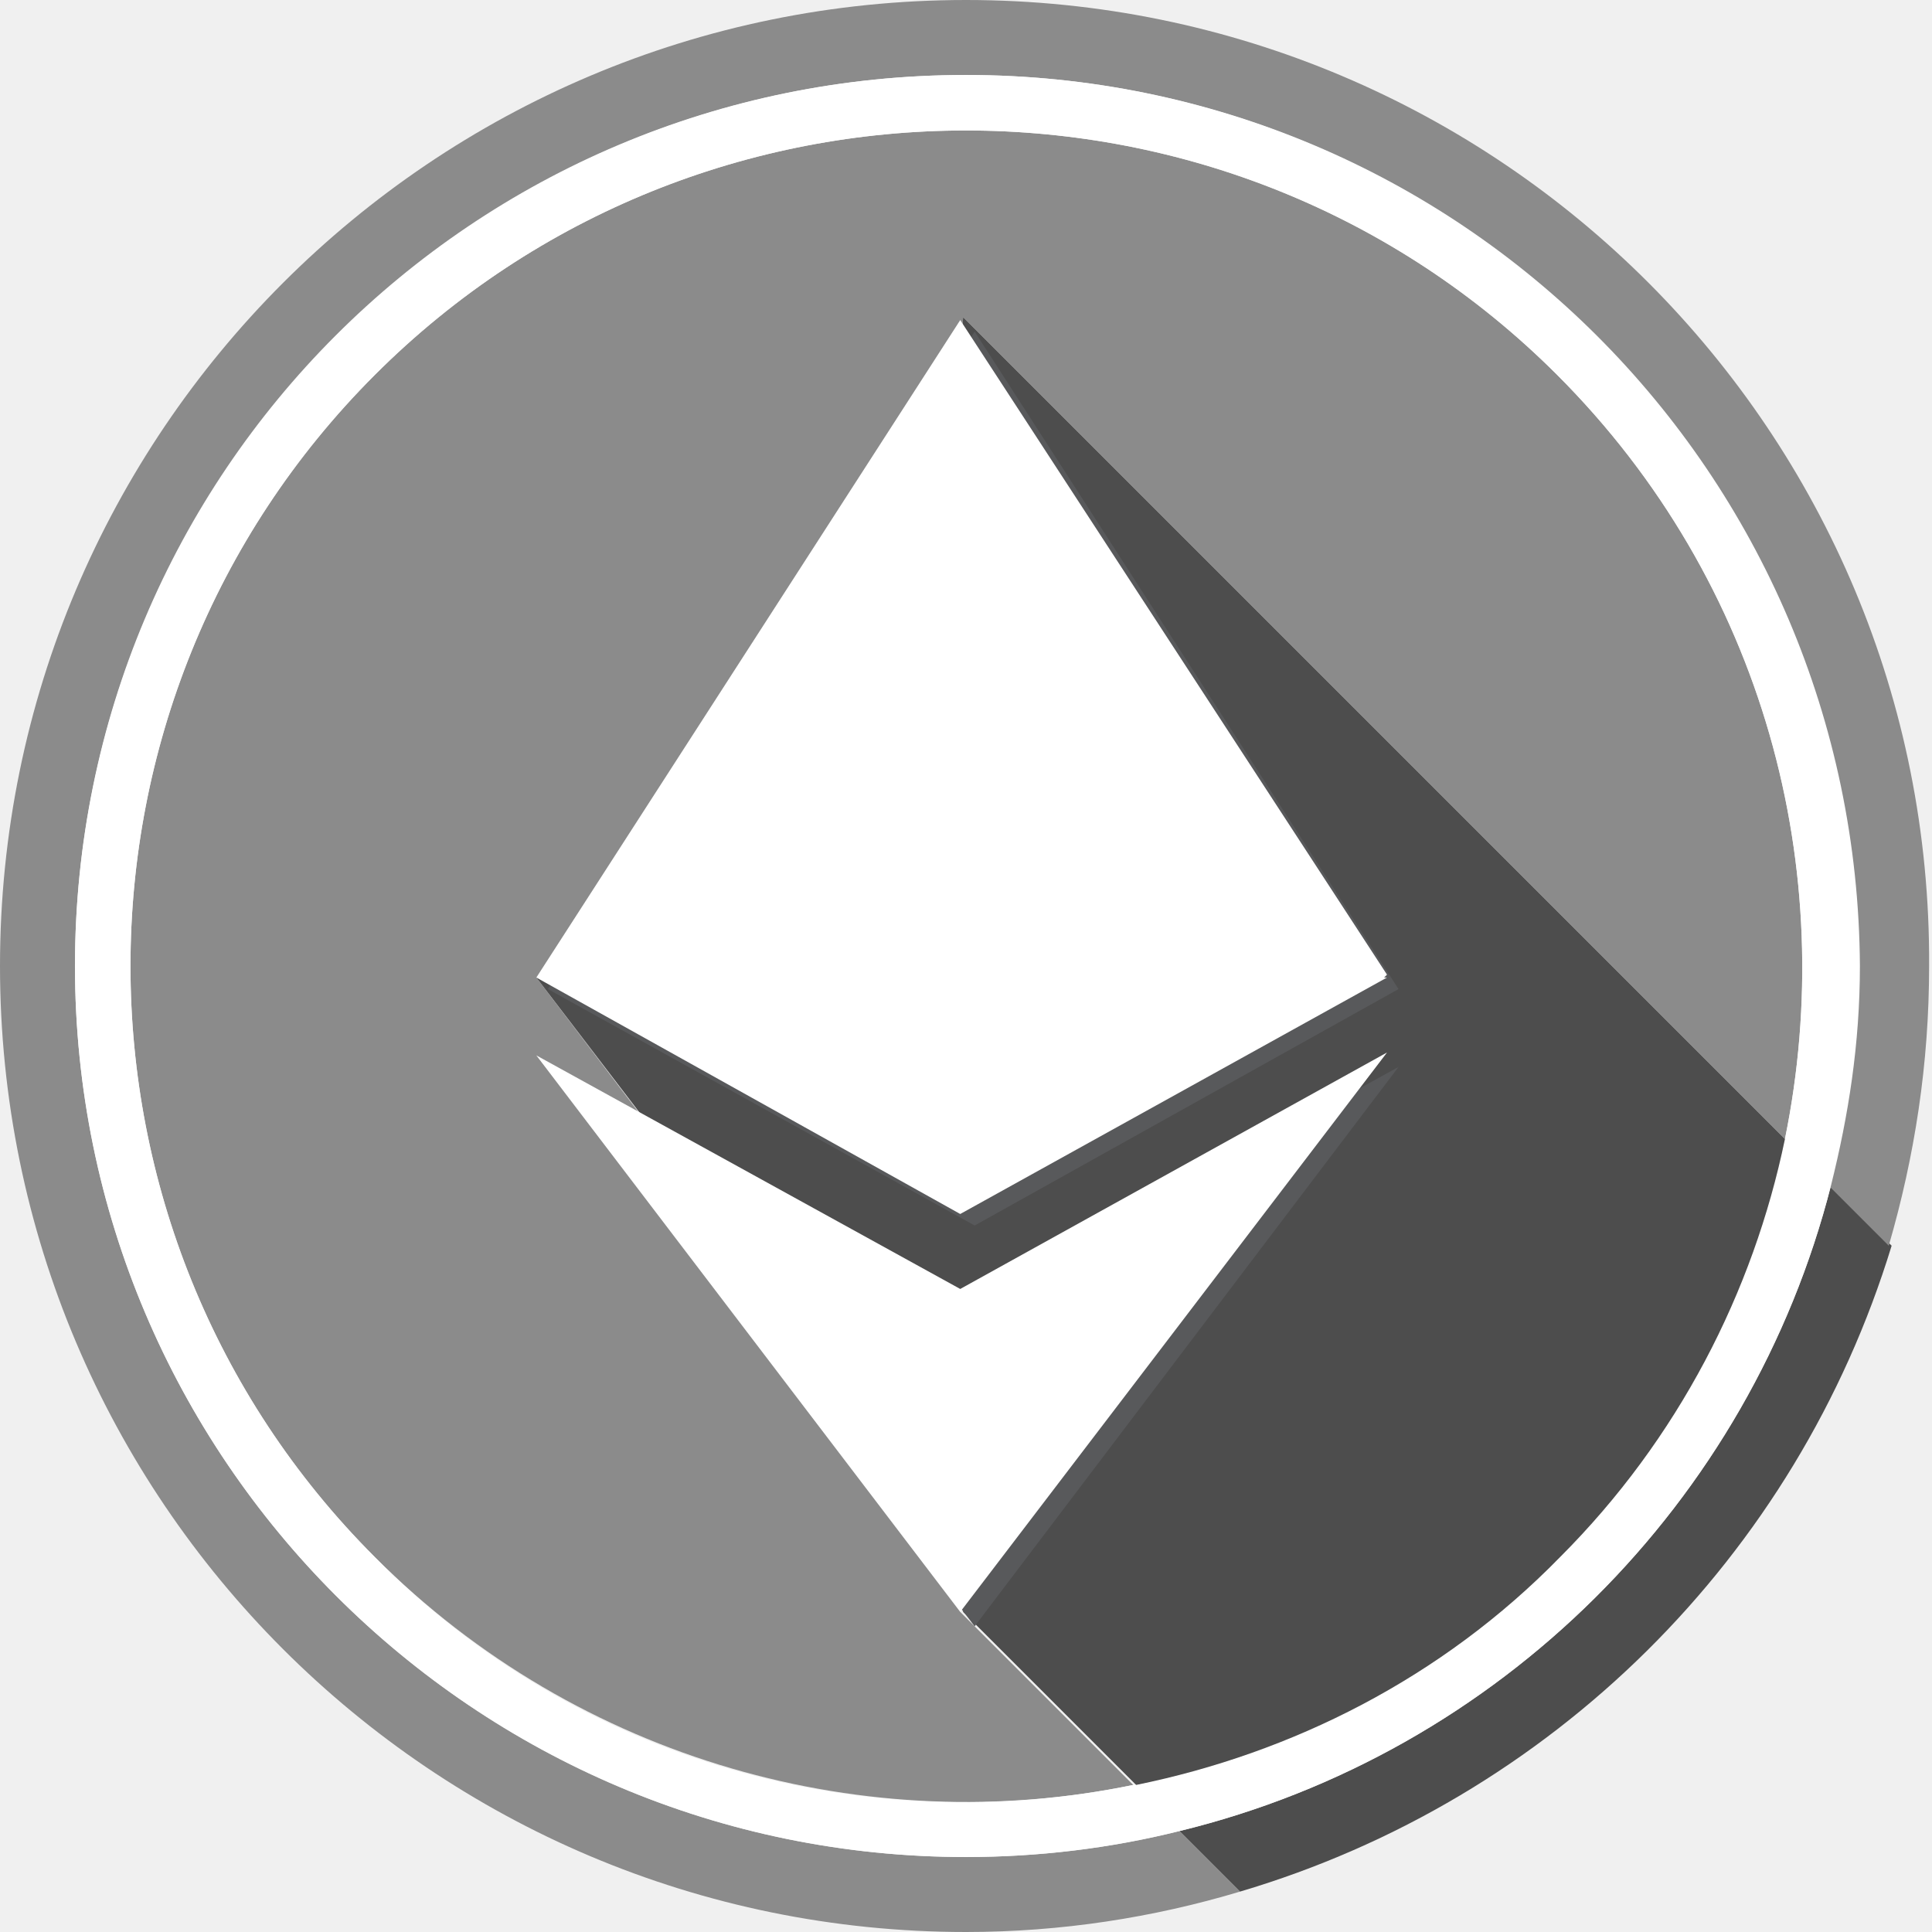
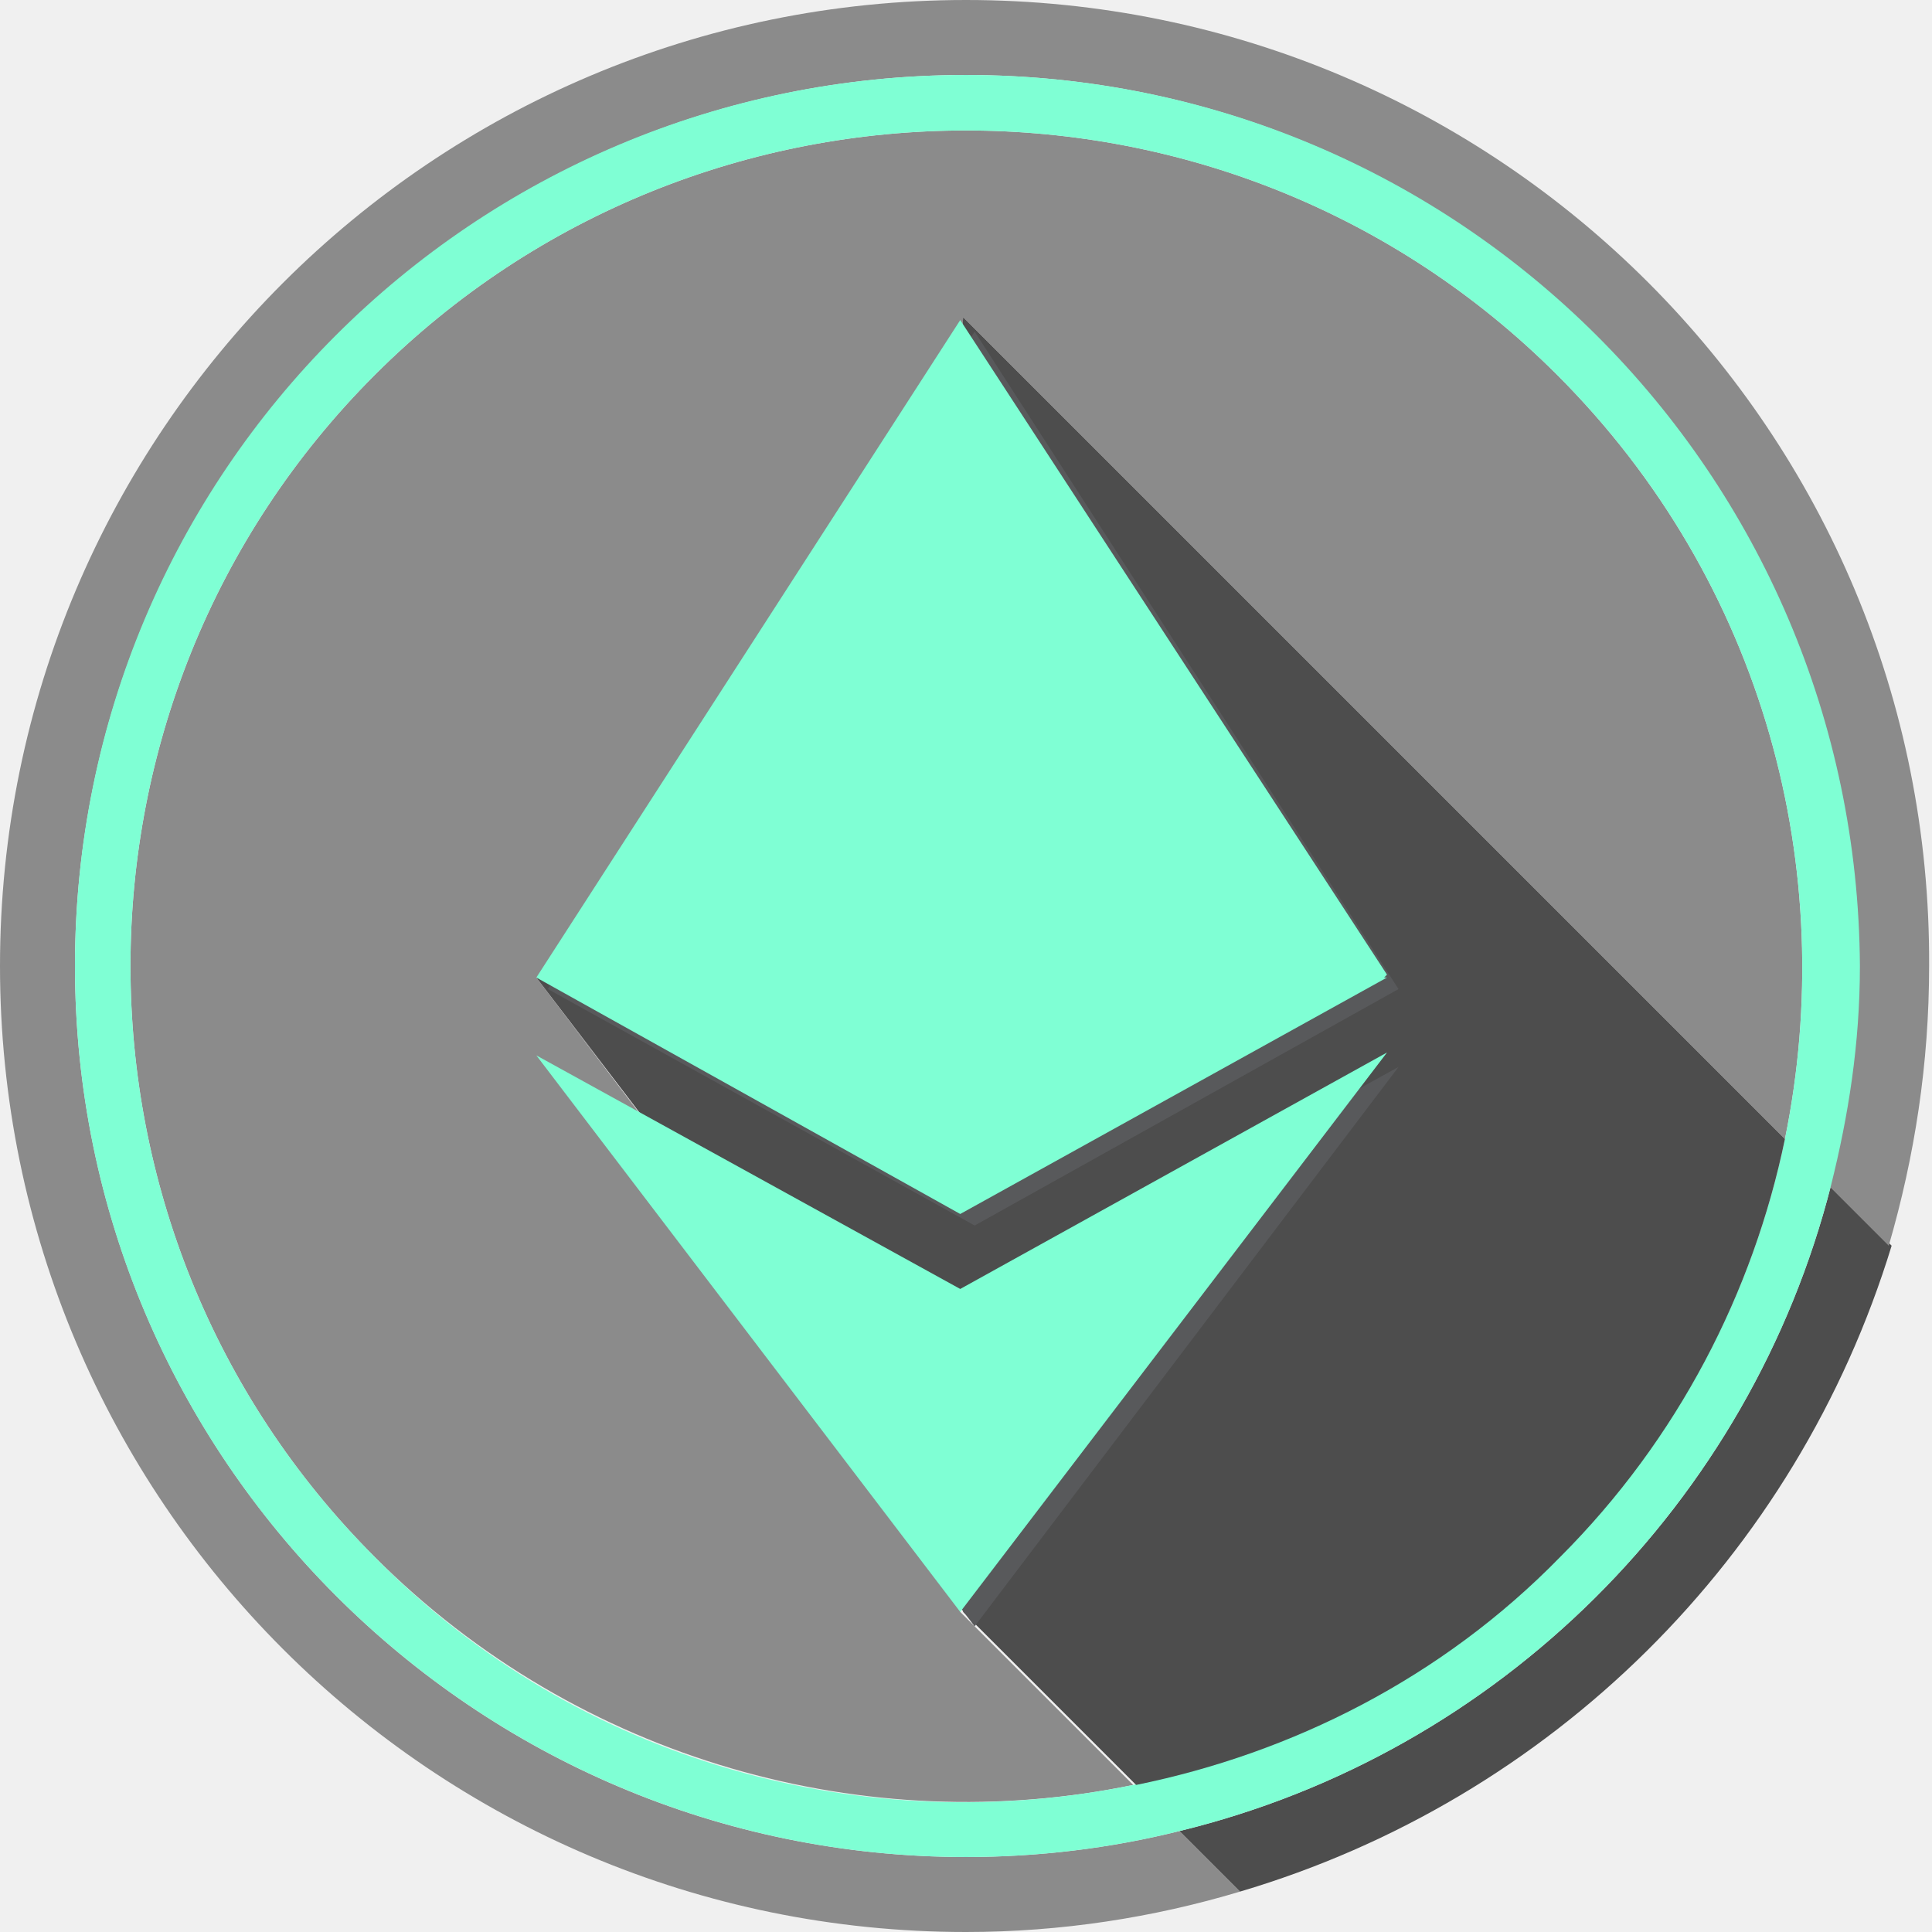
<svg xmlns="http://www.w3.org/2000/svg" version="1.1" id="Layer_1" x="0px" y="0px" viewBox="0 0 67 67" style="enable-background:new 0 0 67 67;" xml:space="preserve">
  <style type="text/css">
	.st0{fill:#4D4D4D;}
	.st1{fill:#8B8B8B;}
- 	.st2{fill:#FFFFFF;}
+ 	.st2{fill:#7FFFD4;}
	.st3{fill:#58595B;}
</style>
  <g>
    <path class="st0" d="M65.6,43.2l-2.1-2.1C60.7,52.1,52,60.8,40.9,63.5l2.1,2.1C53.8,62.4,62.3,54,65.6,43.2z" />
    <g>
      <path class="st1" d="M33.5,64.4c-17.1,0-30.9-13.9-30.9-30.9S16.4,2.6,33.5,2.6c17.1,0,30.9,13.9,30.9,30.9c0,2.6-0.4,5.1-1,7.6    l2.1,2.1c0.9-3.1,1.4-6.3,1.4-9.7C67,15,52,0,33.5,0S0,15,0,33.5S15,67,33.5,67c3.3,0,6.5-0.5,9.5-1.4l-2.1-2.1    C38.5,64.1,36,64.4,33.5,64.4z" />
      <path class="st1" d="M33.4,53.4L18.6,33.9l14.2-13.3l0.6-9.6l28.5,28.5c1.9-9.3-0.7-19.3-7.9-26.5C42.7,1.7,24.3,1.7,13,13    C1.7,24.3,1.7,42.7,13,54c7.1,7.1,17.1,9.8,26.3,7.9l-6-6L33.4,53.4z" />
      <path class="st2" d="M33.5,2.6C16.4,2.6,2.6,16.4,2.6,33.5s13.9,30.9,30.9,30.9c2.5,0,5-0.3,7.4-0.9C52,60.8,60.7,52.1,63.5,41.1    c0.6-2.4,1-4.9,1-7.6C64.4,16.4,50.6,2.6,33.5,2.6z M54,54c-4.2,4.2-9.3,6.8-14.7,7.9C30.1,63.8,20.1,61.2,13,54    C1.7,42.7,1.7,24.3,13,13C24.3,1.7,42.7,1.7,54,13c7.2,7.2,9.8,17.2,7.9,26.5C60.8,44.8,58.2,49.9,54,54z" />
      <path class="st0" d="M61.9,39.5L33.4,11l-0.6,9.6L18.6,33.9l14.9,19.5l-0.1,2.5l6,6c5.4-1.1,10.6-3.7,14.7-7.9    C58.2,49.9,60.8,44.8,61.9,39.5z" />
      <g>
        <polygon class="st3" points="48.5,34.3 33.8,11.5 19,34.3 33.8,42.5 48.5,34.3 48.4,34.3    " />
        <polygon class="st3" points="19,37 33.8,56.4 48.5,37 33.8,45.1    " />
      </g>
      <g>
        <polygon class="st2" points="48.1,33.8 33.3,11.1 18.6,33.9 33.3,42.1 48.1,33.9 48,33.9    " />
        <polygon class="st2" points="18.6,36.6 33.3,55.9 48.1,36.5 33.3,44.7    " />
      </g>
    </g>
  </g>
</svg>
